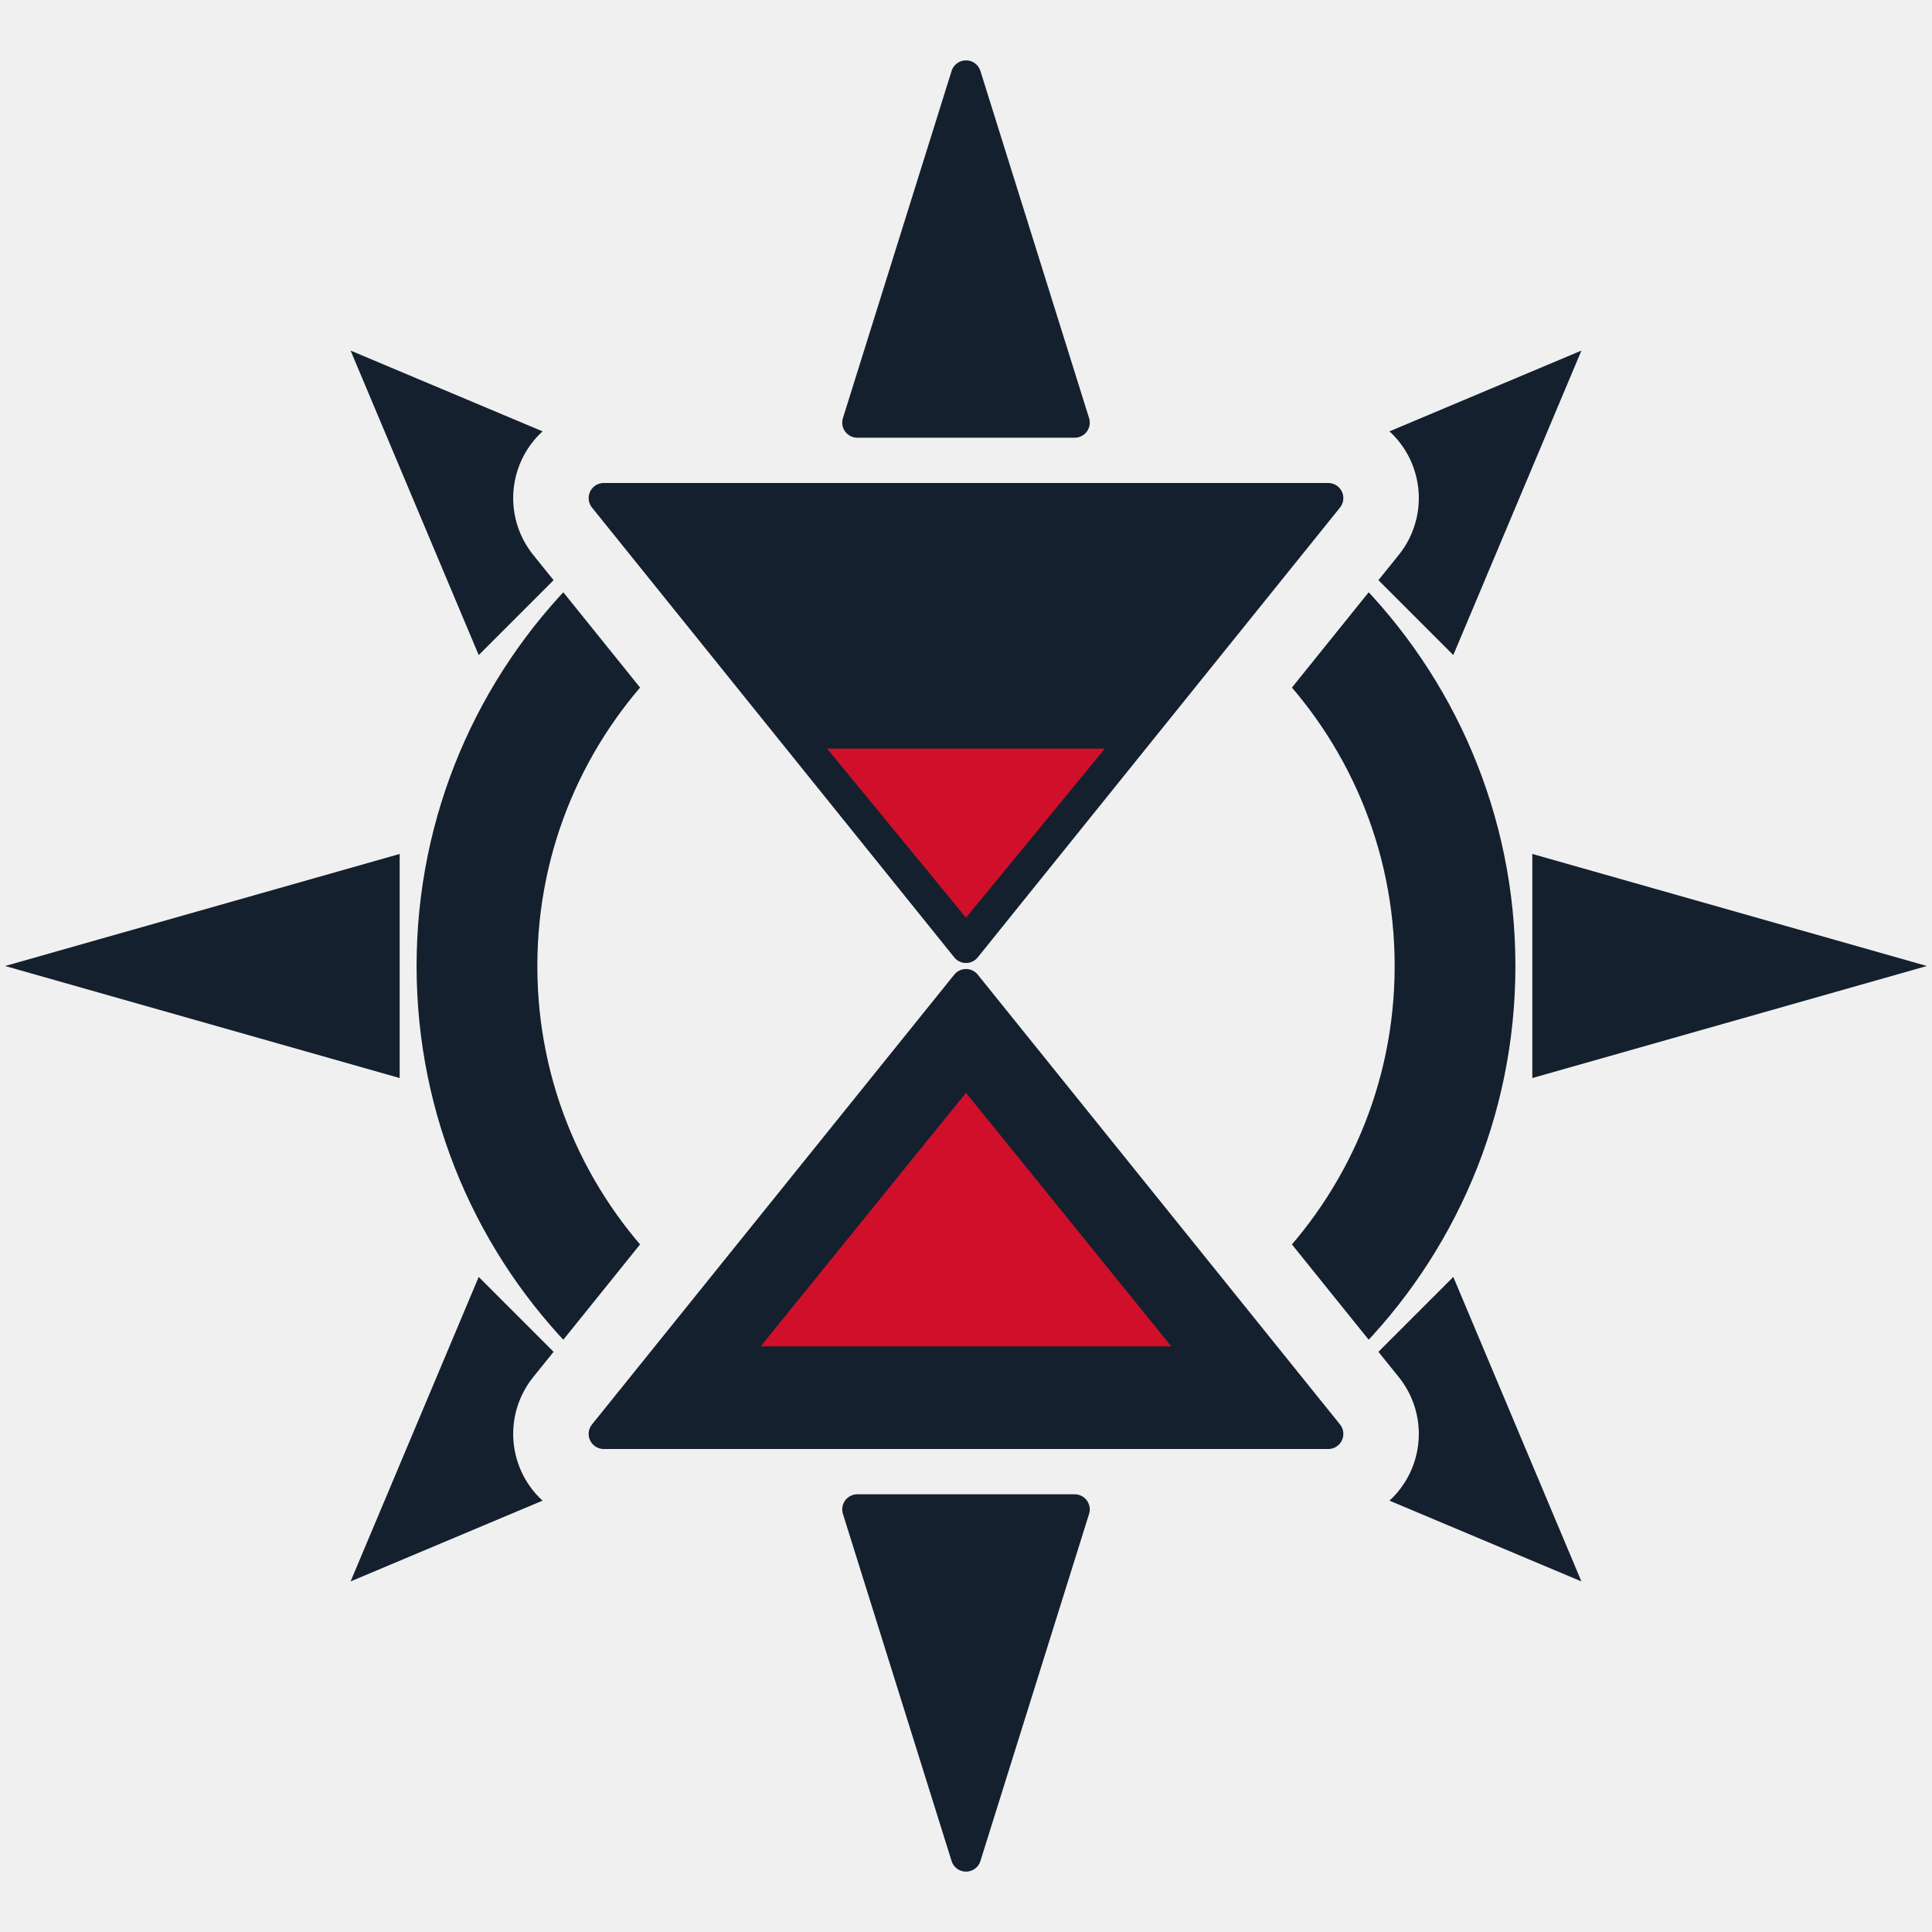
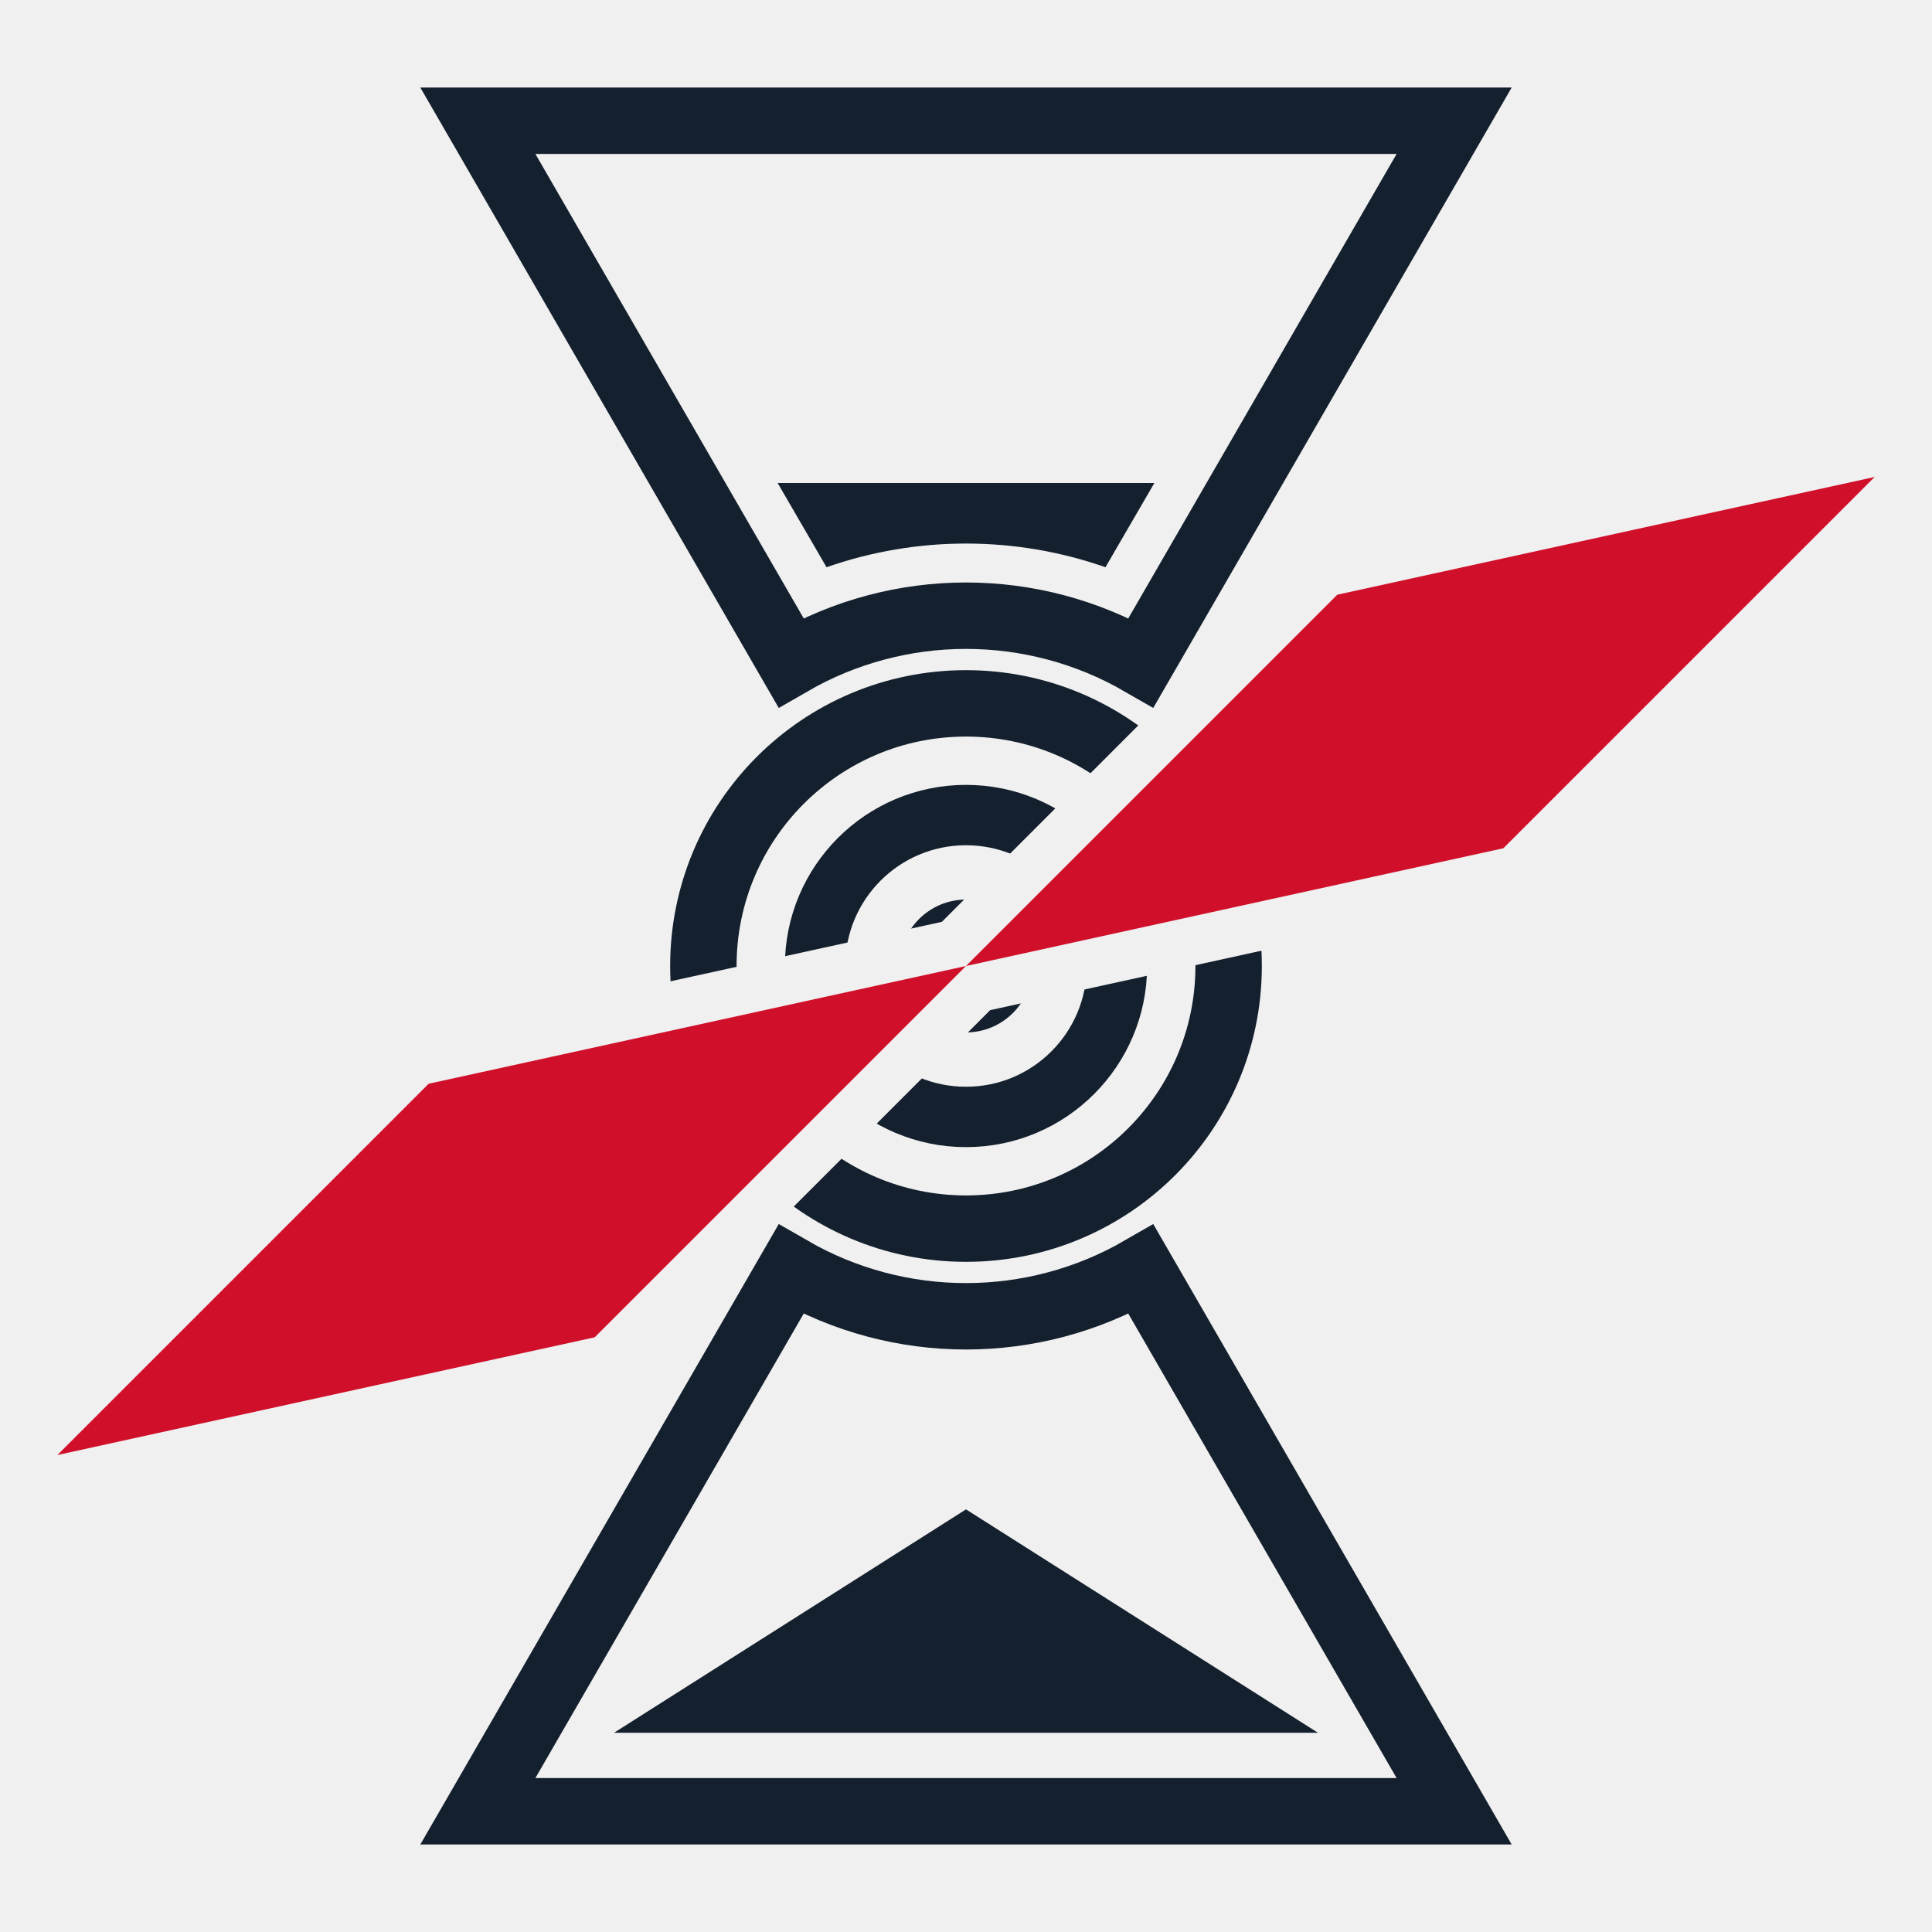
- <svg xmlns="http://www.w3.org/2000/svg" viewBox="0 0 64 64">
-   <style>.i{fill:#14202e;stroke:#14202e}.s{fill:#d0102b}@media (prefers-color-scheme:dark){.i{fill:#e6ebf1;stroke:#e6ebf1}.s{fill:#ff4d64}}</style>
-   <defs>
-     <mask id="c">
-       <rect width="64" height="64" fill="#fff" />
-       <path d="M32 2.5l3.6 11.5h-7.2zM20 16.5h24L32 31.4zM32 32.6l12 14.9H20zM28.4 50h7.2L32 61.5z" stroke="#000" stroke-width="6" stroke-linejoin="round" />
-     </mask>
-   </defs>
-   <g mask="url(#c)">
-     <path class="i" d="M51.45 12.55L43.18 16.03L47.97 20.82ZM51.45 51.45L47.97 43.18L43.18 47.97ZM12.55 51.45L20.82 47.97L16.03 43.18ZM12.55 12.55L16.03 20.82L20.82 16.03ZM62 32L51.26 28.95L51.26 35.05ZM2 32L12.74 35.05L12.74 28.95Z" stroke="none" />
-     <circle class="i" cx="32" cy="32" r="16.2" style="fill:none" stroke-width="4" />
+ <svg xmlns="http://www.w3.org/2000/svg" viewBox="0 0 64 64" fill="currentColor">
+   <style>svg{color:#14202e}.a{fill:#d0102b}@media (prefers-color-scheme:dark){svg{color:#e6ebf1}.a{fill:#ff4d64}}</style>
+   <mask id="hk">
+     <rect width="64" height="64" fill="#fff" />
+     <path class="nd" transform="translate(32 32)" d="M0 0L12.3-12.3L30.1-16.2L17.8-3.9ZM0 0L-12.3 12.3L-30.1 16.2L-17.8 3.9Z" stroke="#000" stroke-width="3.2" stroke-linejoin="round" />
+   </mask>
+   <g mask="url(#hk)">
+     <g class="hg" transform="translate(32 32)">
+       <g class="gl" fill="none" stroke="currentColor" stroke-width="2.2">
+         <path d="M5.8-10.05L16.17-28H-16.17L-5.8-10.05A11.6 11.6 0 0 1 5.8-10.05Z" />
+         <path d="M5.8-10.05L16.17-28H-16.17L-5.8-10.05A11.6 11.6 0 0 1 5.8-10.05Z" transform="rotate(180)" />
+       </g>
+       <path class="sd" d="M-6.24-16H6.24L4.62-13.21A14 14 0 0 0-4.62-13.21ZM-11.66 25.4H11.66L0 18Z" />
+       <circle r="8.7" fill="none" stroke="currentColor" stroke-width="2.2" />
+       <circle r="5" fill="none" stroke="currentColor" stroke-width="2" />
+       <circle class="c" r="2.2" />
+     </g>
  </g>
-   <path class="i" d="M32 2.5l3.6 11.5h-7.2zM20 16.5h24L32 31.4zM32 32.6l12 14.9H20zM28.4 50h7.2L32 61.5z" stroke-width="1" stroke-linejoin="round" />
-   <path class="s" d="M27.4 24.8h9.2L32 30.4zM25.2 44.6h13.6L32 36.2z" />
+   <path class="a" transform="translate(32 32)" d="M0 0L12.3-12.3L30.1-16.2L17.8-3.9ZM0 0L-12.3 12.3L-30.1 16.2L-17.8 3.9Z" />
</svg>
